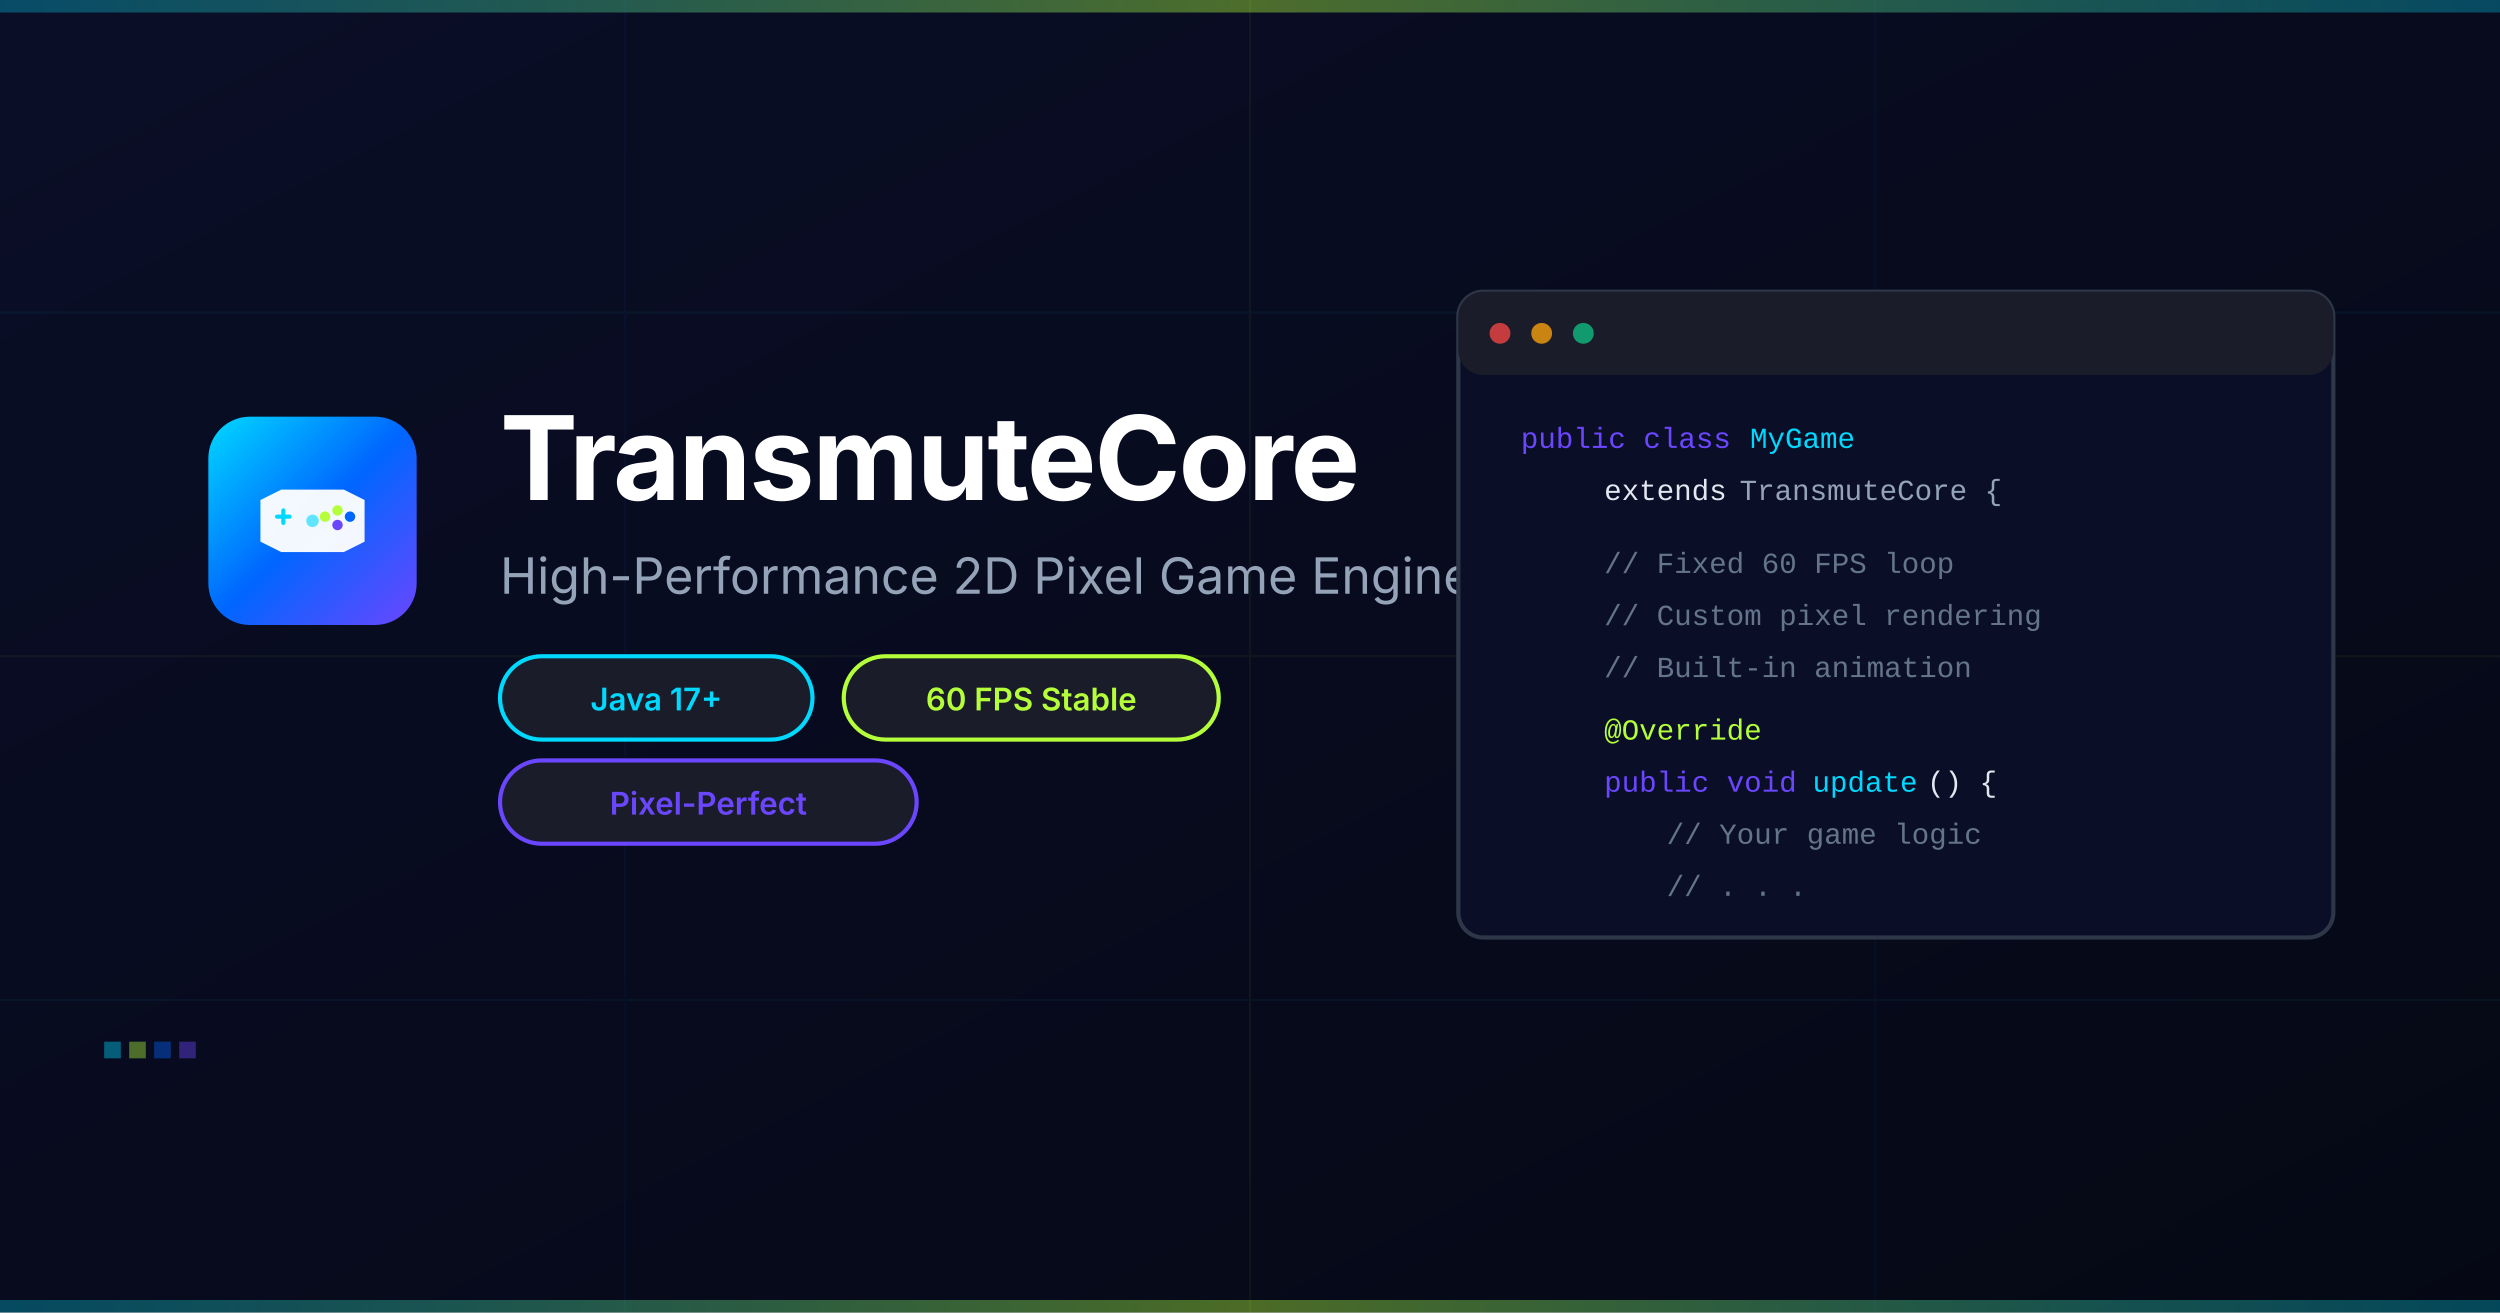
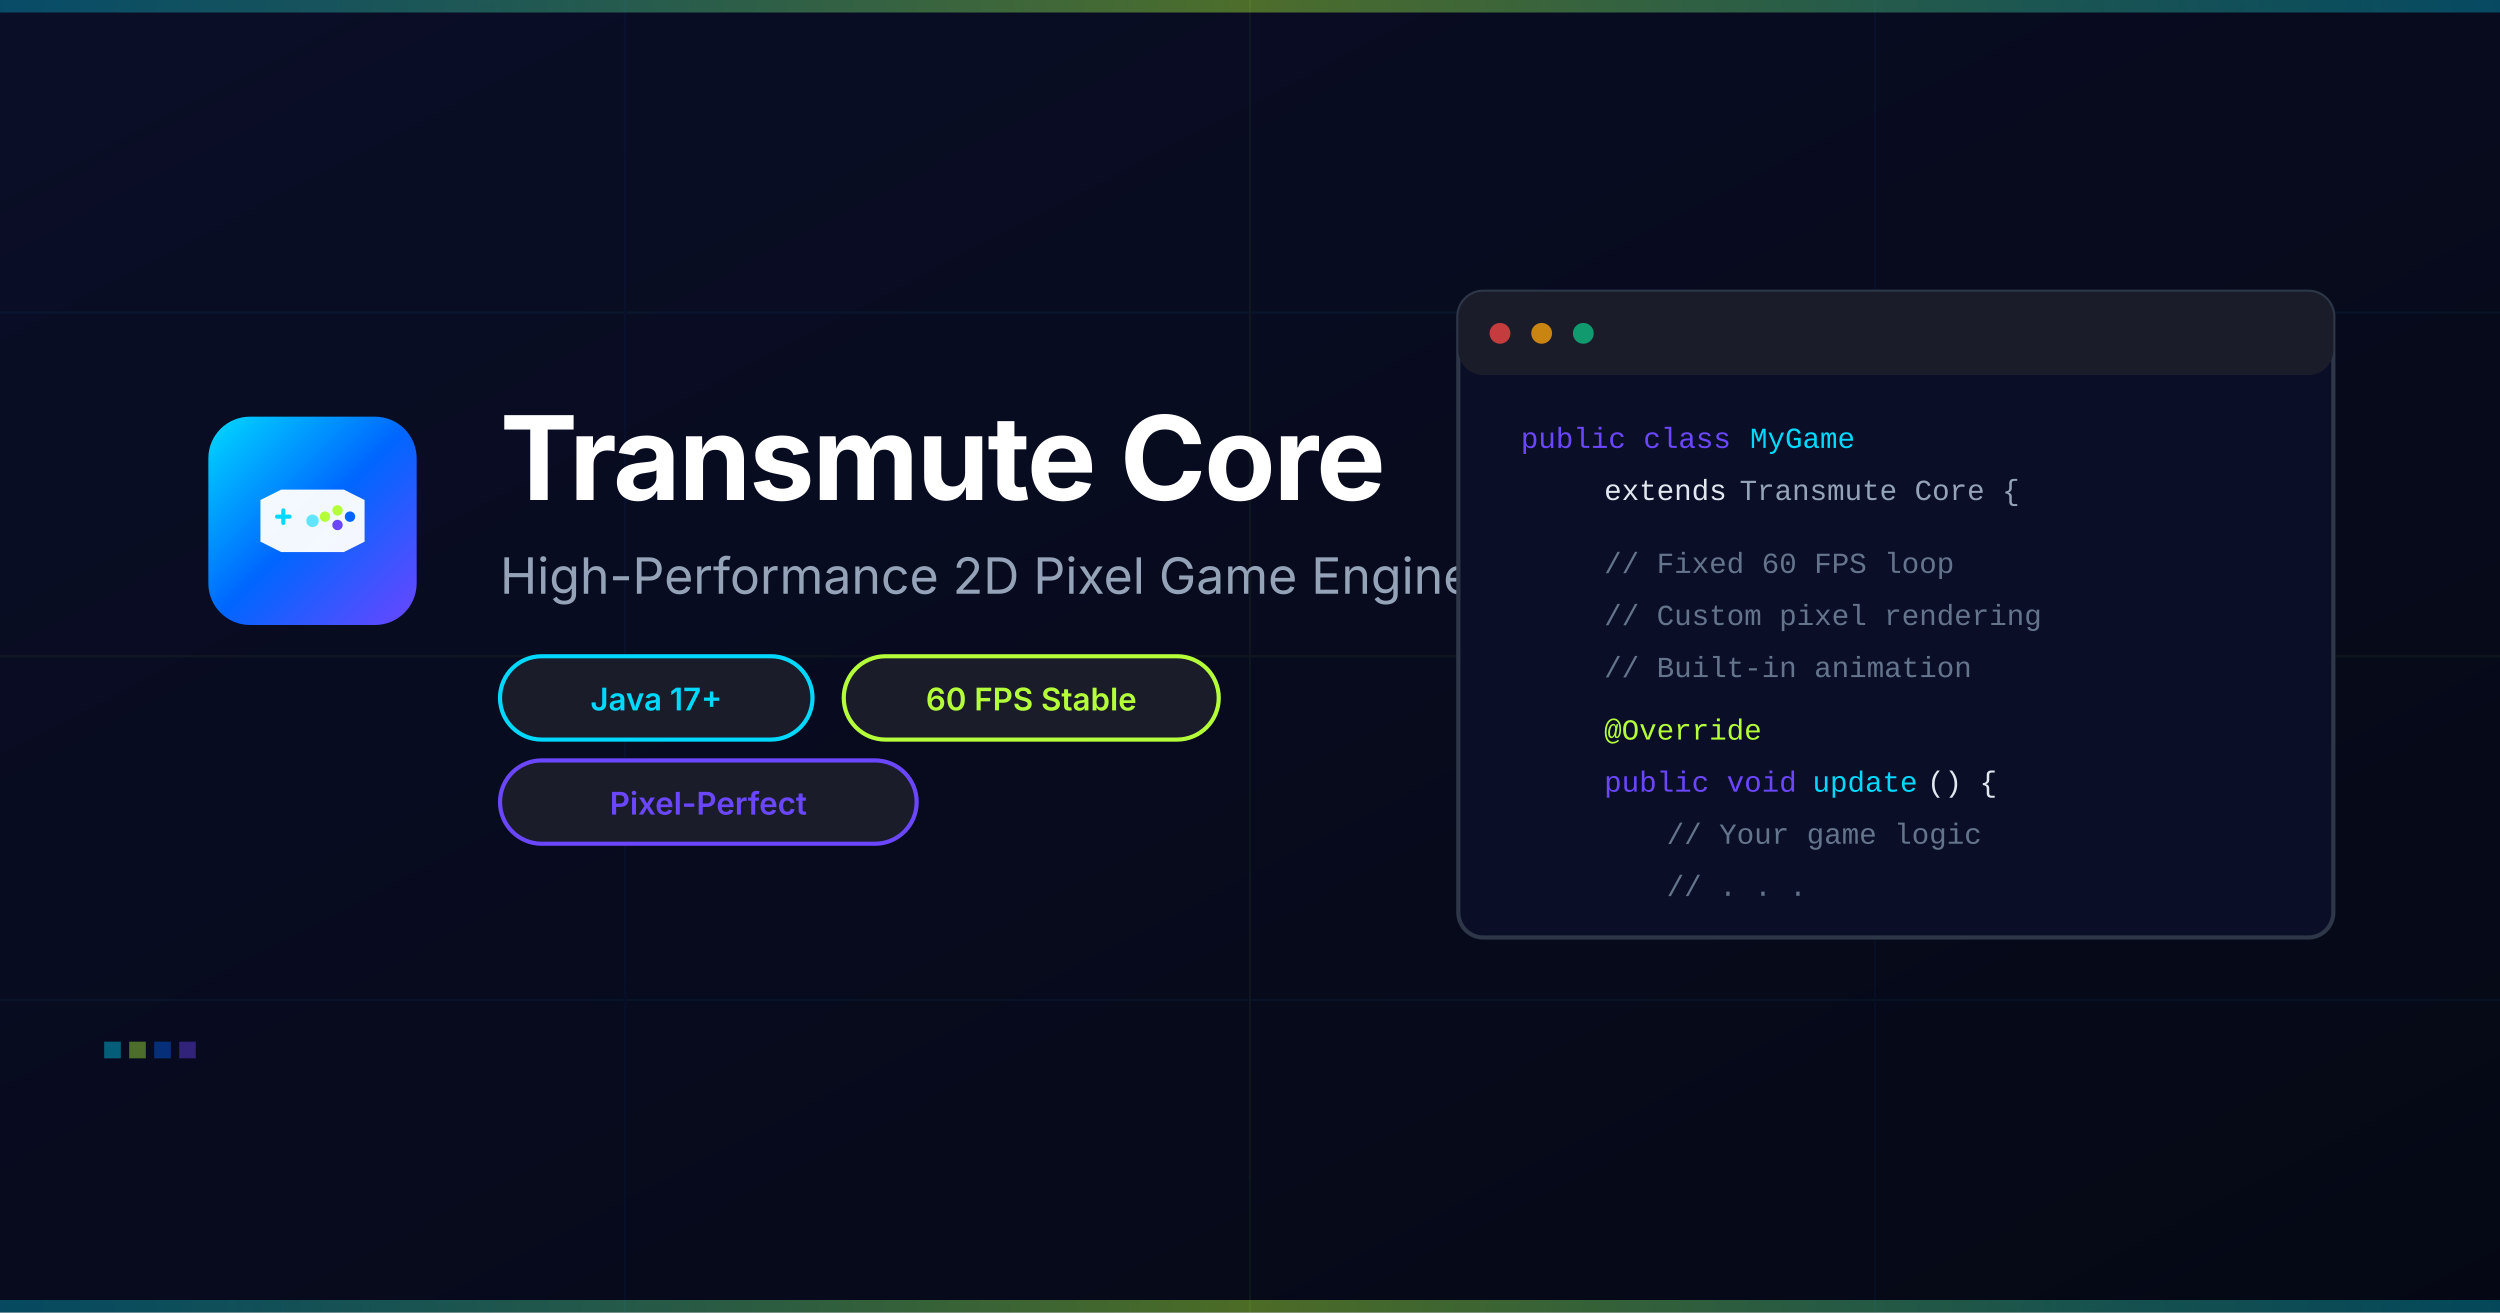
<svg xmlns="http://www.w3.org/2000/svg" viewBox="0 0 1200 630">
  <defs>
    <linearGradient id="bgGradient" x1="0%" y1="0%" x2="100%" y2="100%">
      <stop offset="0%" style="stop-color:#0a0e27;stop-opacity:1" />
      <stop offset="100%" style="stop-color:#050814;stop-opacity:1" />
    </linearGradient>
    <linearGradient id="logoGradient" x1="0%" y1="0%" x2="100%" y2="100%">
      <stop offset="0%" style="stop-color:#00d9ff;stop-opacity:1" />
      <stop offset="50%" style="stop-color:#0066ff;stop-opacity:1" />
      <stop offset="100%" style="stop-color:#6b46ff;stop-opacity:1" />
    </linearGradient>
    <linearGradient id="accentGradient" x1="0%" y1="0%" x2="100%" y2="0%">
      <stop offset="0%" style="stop-color:#00d9ff;stop-opacity:0.3" />
      <stop offset="50%" style="stop-color:#b4ff39;stop-opacity:0.4" />
      <stop offset="100%" style="stop-color:#00d9ff;stop-opacity:0.3" />
    </linearGradient>
    <linearGradient id="textGradient" x1="0%" y1="0%" x2="100%" y2="0%">
      <stop offset="0%" style="stop-color:#00d9ff;stop-opacity:1" />
      <stop offset="100%" style="stop-color:#b4ff39;stop-opacity:1" />
    </linearGradient>
    <filter id="glow">
      <feGaussianBlur stdDeviation="4" result="coloredBlur" />
      <feMerge>
        <feMergeNode in="coloredBlur" />
        <feMergeNode in="SourceGraphic" />
      </feMerge>
    </filter>
  </defs>
  <rect width="1200" height="630" fill="url(#bgGradient)" />
  <g opacity="0.05">
    <line x1="0" y1="150" x2="1200" y2="150" stroke="#00d9ff" stroke-width="1" />
    <line x1="0" y1="315" x2="1200" y2="315" stroke="#b4ff39" stroke-width="1" />
    <line x1="0" y1="480" x2="1200" y2="480" stroke="#00d9ff" stroke-width="1" />
    <line x1="300" y1="0" x2="300" y2="630" stroke="#0066ff" stroke-width="1" />
    <line x1="600" y1="0" x2="600" y2="630" stroke="#b4ff39" stroke-width="1" />
    <line x1="900" y1="0" x2="900" y2="630" stroke="#0066ff" stroke-width="1" />
  </g>
  <rect width="1200" height="6" fill="url(#accentGradient)" />
  <g transform="translate(100, 200)">
    <rect width="100" height="100" rx="20" fill="url(#logoGradient)" />
    <g transform="translate(50, 50)">
      <path d="M-25,-10 L-15,-15 L15,-15 L25,-10 L25,10 L15,15 L-15,15 L-25,10 Z" fill="white" opacity="0.95" />
      <rect x="-18" y="-3" width="8" height="2" fill="#00d9ff" rx="1" />
      <rect x="-15" y="-6" width="2" height="8" fill="#00d9ff" rx="1" />
      <circle cx="12" cy="-5" r="2.5" fill="#b4ff39" />
      <circle cx="18" cy="-2" r="2.5" fill="#0066ff" />
      <circle cx="12" cy="2" r="2.5" fill="#6b46ff" />
      <circle cx="6" cy="-2" r="2.5" fill="#b4ff39" />
      <circle cx="0" cy="0" r="3" fill="#00d9ff" opacity="0.6" />
    </g>
  </g>
  <text x="240" y="240" font-family="-apple-system, BlinkMacSystemFont, 'Segoe UI', sans-serif" font-size="56" font-weight="700" fill="white" letter-spacing="-1">
-     TransmuteCore
+     Transmute Core
  </text>
  <text x="240" y="285" font-family="-apple-system, BlinkMacSystemFont, 'Segoe UI', sans-serif" font-size="24" font-weight="400" fill="#94a3b8" letter-spacing="0">
    High-Performance 2D Pixel Game Engine
  </text>
  <g transform="translate(240, 315)">
    <rect x="0" y="0" width="150" height="40" rx="20" fill="#1a1d29" stroke="#00d9ff" stroke-width="2" />
    <text x="75" y="26" font-family="-apple-system, BlinkMacSystemFont, 'Segoe UI', sans-serif" font-size="15" font-weight="600" fill="#00d9ff" text-anchor="middle">
      Java 17+
    </text>
    <rect x="165" y="0" width="180" height="40" rx="20" fill="#1a1d29" stroke="#b4ff39" stroke-width="2" />
    <text x="255" y="26" font-family="-apple-system, BlinkMacSystemFont, 'Segoe UI', sans-serif" font-size="15" font-weight="600" fill="#b4ff39" text-anchor="middle">
      60 FPS Stable
    </text>
    <rect x="0" y="50" width="200" height="40" rx="20" fill="#1a1d29" stroke="#6b46ff" stroke-width="2" />
    <text x="100" y="76" font-family="-apple-system, BlinkMacSystemFont, 'Segoe UI', sans-serif" font-size="15" font-weight="600" fill="#6b46ff" text-anchor="middle">
      Pixel-Perfect
    </text>
  </g>
  <g transform="translate(700, 140)">
    <rect width="420" height="310" rx="12" fill="#0a0e27" stroke="#2d3748" stroke-width="2" />
    <rect width="420" height="40" rx="12" fill="#1a1d29" />
    <circle cx="20" cy="20" r="5" fill="#ef4444" opacity="0.8" />
    <circle cx="40" cy="20" r="5" fill="#f59e0b" opacity="0.8" />
    <circle cx="60" cy="20" r="5" fill="#10b981" opacity="0.8" />
    <text x="30" y="75" font-family="'SF Mono', Monaco, 'Courier New', monospace" font-size="14" fill="#6b46ff" font-weight="500">public class</text>
    <text x="140" y="75" font-family="'SF Mono', Monaco, 'Courier New', monospace" font-size="14" fill="#00d9ff">MyGame</text>
    <text x="70" y="100" font-family="'SF Mono', Monaco, 'Courier New', monospace" font-size="14" fill="#e2e8f0">extends</text>
-     <text x="135" y="100" font-family="'SF Mono', Monaco, 'Courier New', monospace" font-size="14" fill="#94a3b8">TransmuteCore {</text>
+     <text x="135" y="100" font-family="'SF Mono', Monaco, 'Courier New', monospace" font-size="14" fill="#94a3b8">Transmute Core {</text>
    <text x="70" y="135" font-family="'SF Mono', Monaco, 'Courier New', monospace" font-size="14" fill="#64748b">  // Fixed 60 FPS loop</text>
    <text x="70" y="160" font-family="'SF Mono', Monaco, 'Courier New', monospace" font-size="14" fill="#64748b">  // Custom pixel rendering</text>
    <text x="70" y="185" font-family="'SF Mono', Monaco, 'Courier New', monospace" font-size="14" fill="#64748b">  // Built-in animation</text>
    <text x="70" y="215" font-family="'SF Mono', Monaco, 'Courier New', monospace" font-size="14" fill="#b4ff39" font-weight="500">@Override</text>
    <text x="70" y="240" font-family="'SF Mono', Monaco, 'Courier New', monospace" font-size="14" fill="#6b46ff">  public void</text>
    <text x="170" y="240" font-family="'SF Mono', Monaco, 'Courier New', monospace" font-size="14" fill="#00d9ff">update</text>
    <text x="225" y="240" font-family="'SF Mono', Monaco, 'Courier New', monospace" font-size="14" fill="#e2e8f0">() {</text>
    <text x="100" y="265" font-family="'SF Mono', Monaco, 'Courier New', monospace" font-size="14" fill="#64748b">    // Your game logic</text>
    <text x="100" y="290" font-family="'SF Mono', Monaco, 'Courier New', monospace" font-size="14" fill="#64748b">    // . . .</text>
  </g>
  <g transform="translate(50, 500)" opacity="0.4">
    <rect x="0" y="0" width="8" height="8" fill="#00d9ff" />
    <rect x="12" y="0" width="8" height="8" fill="#b4ff39" />
    <rect x="24" y="0" width="8" height="8" fill="#0066ff" />
    <rect x="36" y="0" width="8" height="8" fill="#6b46ff" />
  </g>
  <rect y="624" width="1200" height="6" fill="url(#accentGradient)" />
</svg>
